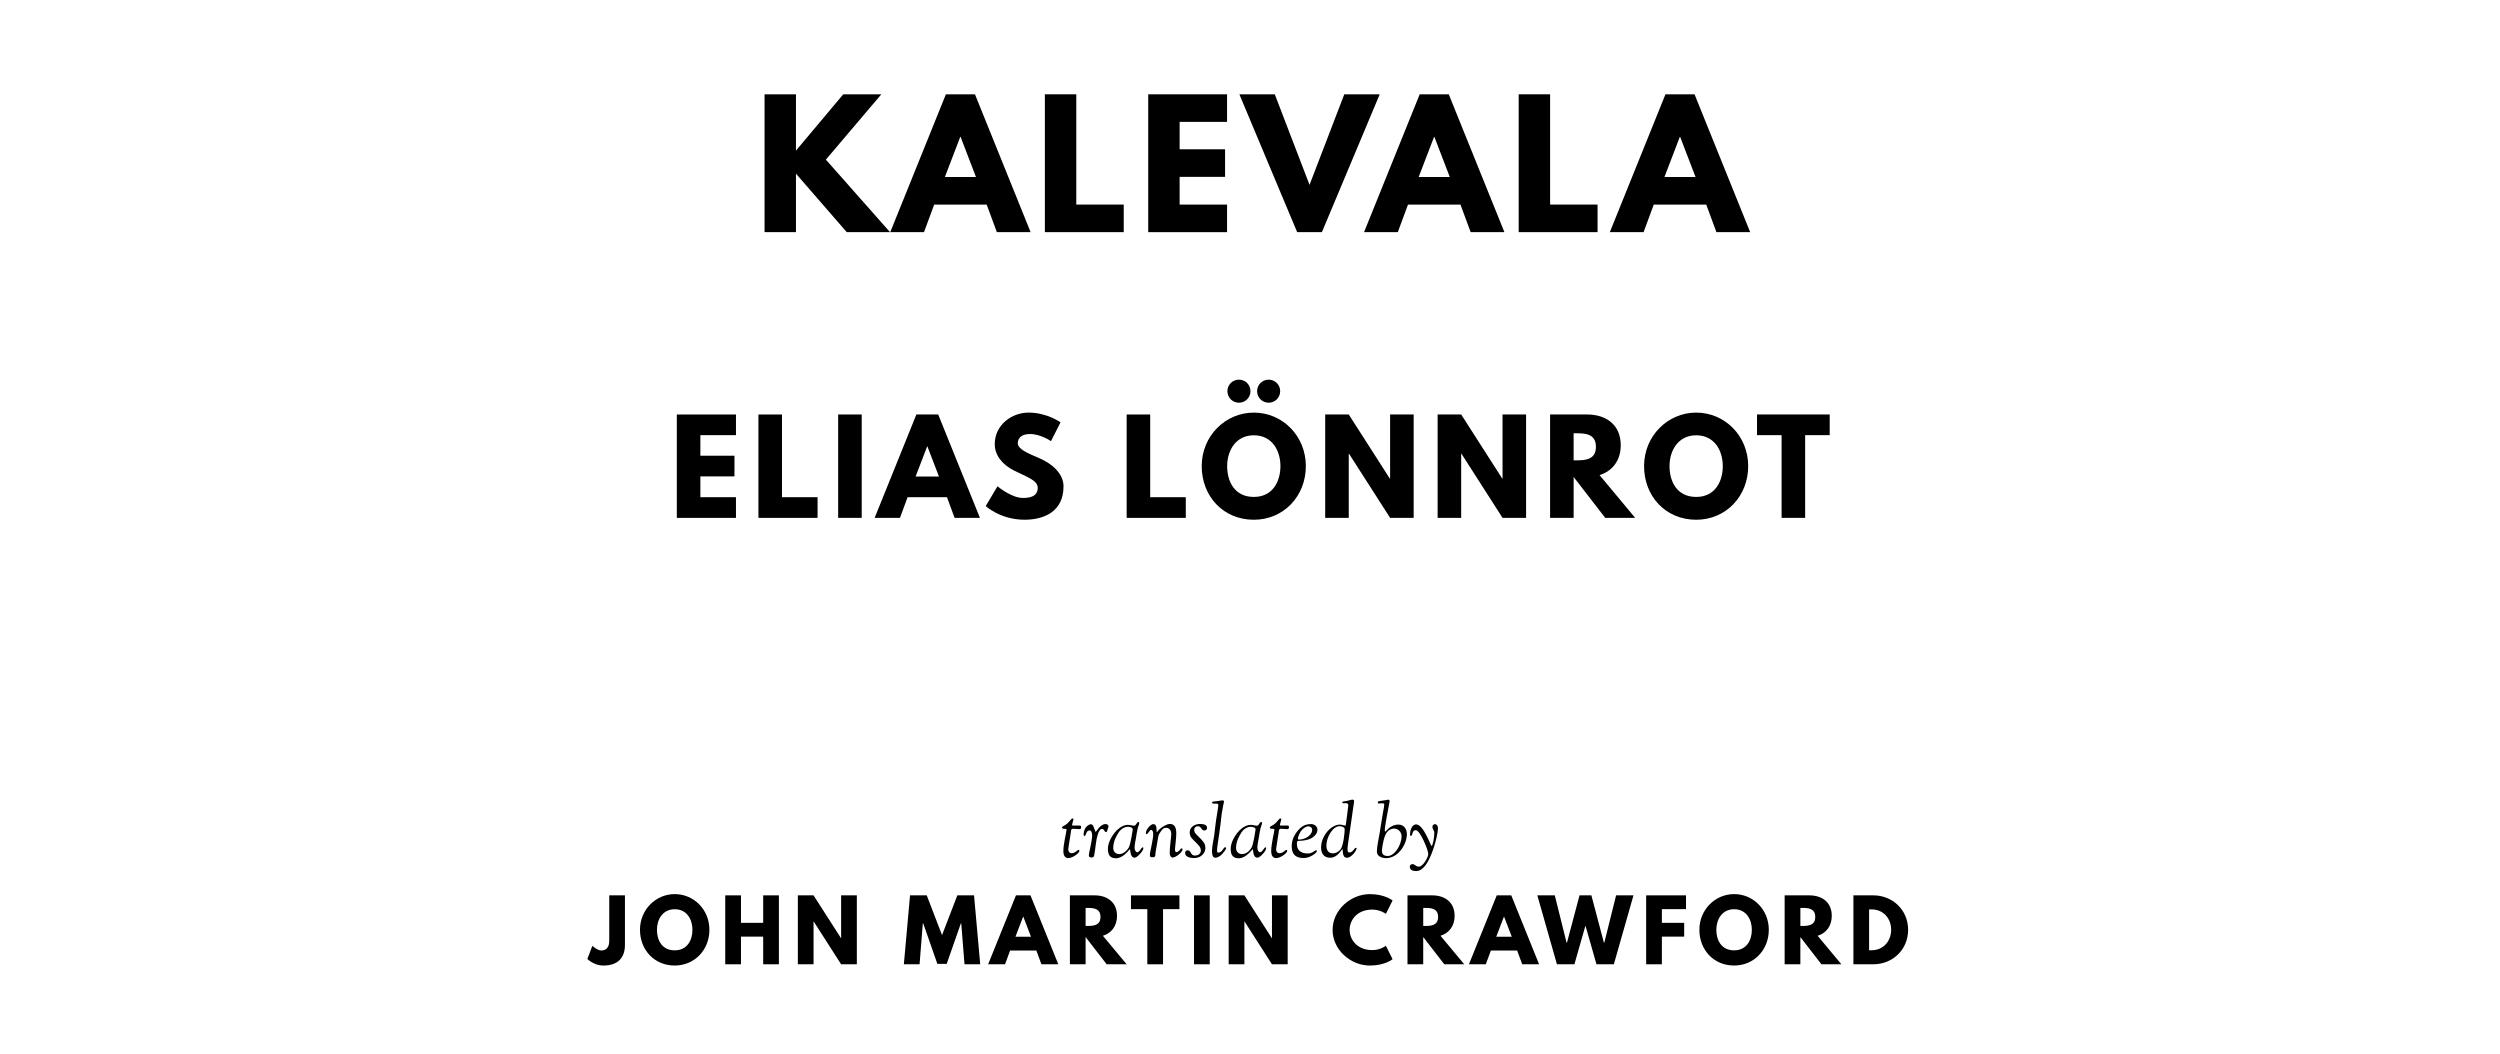
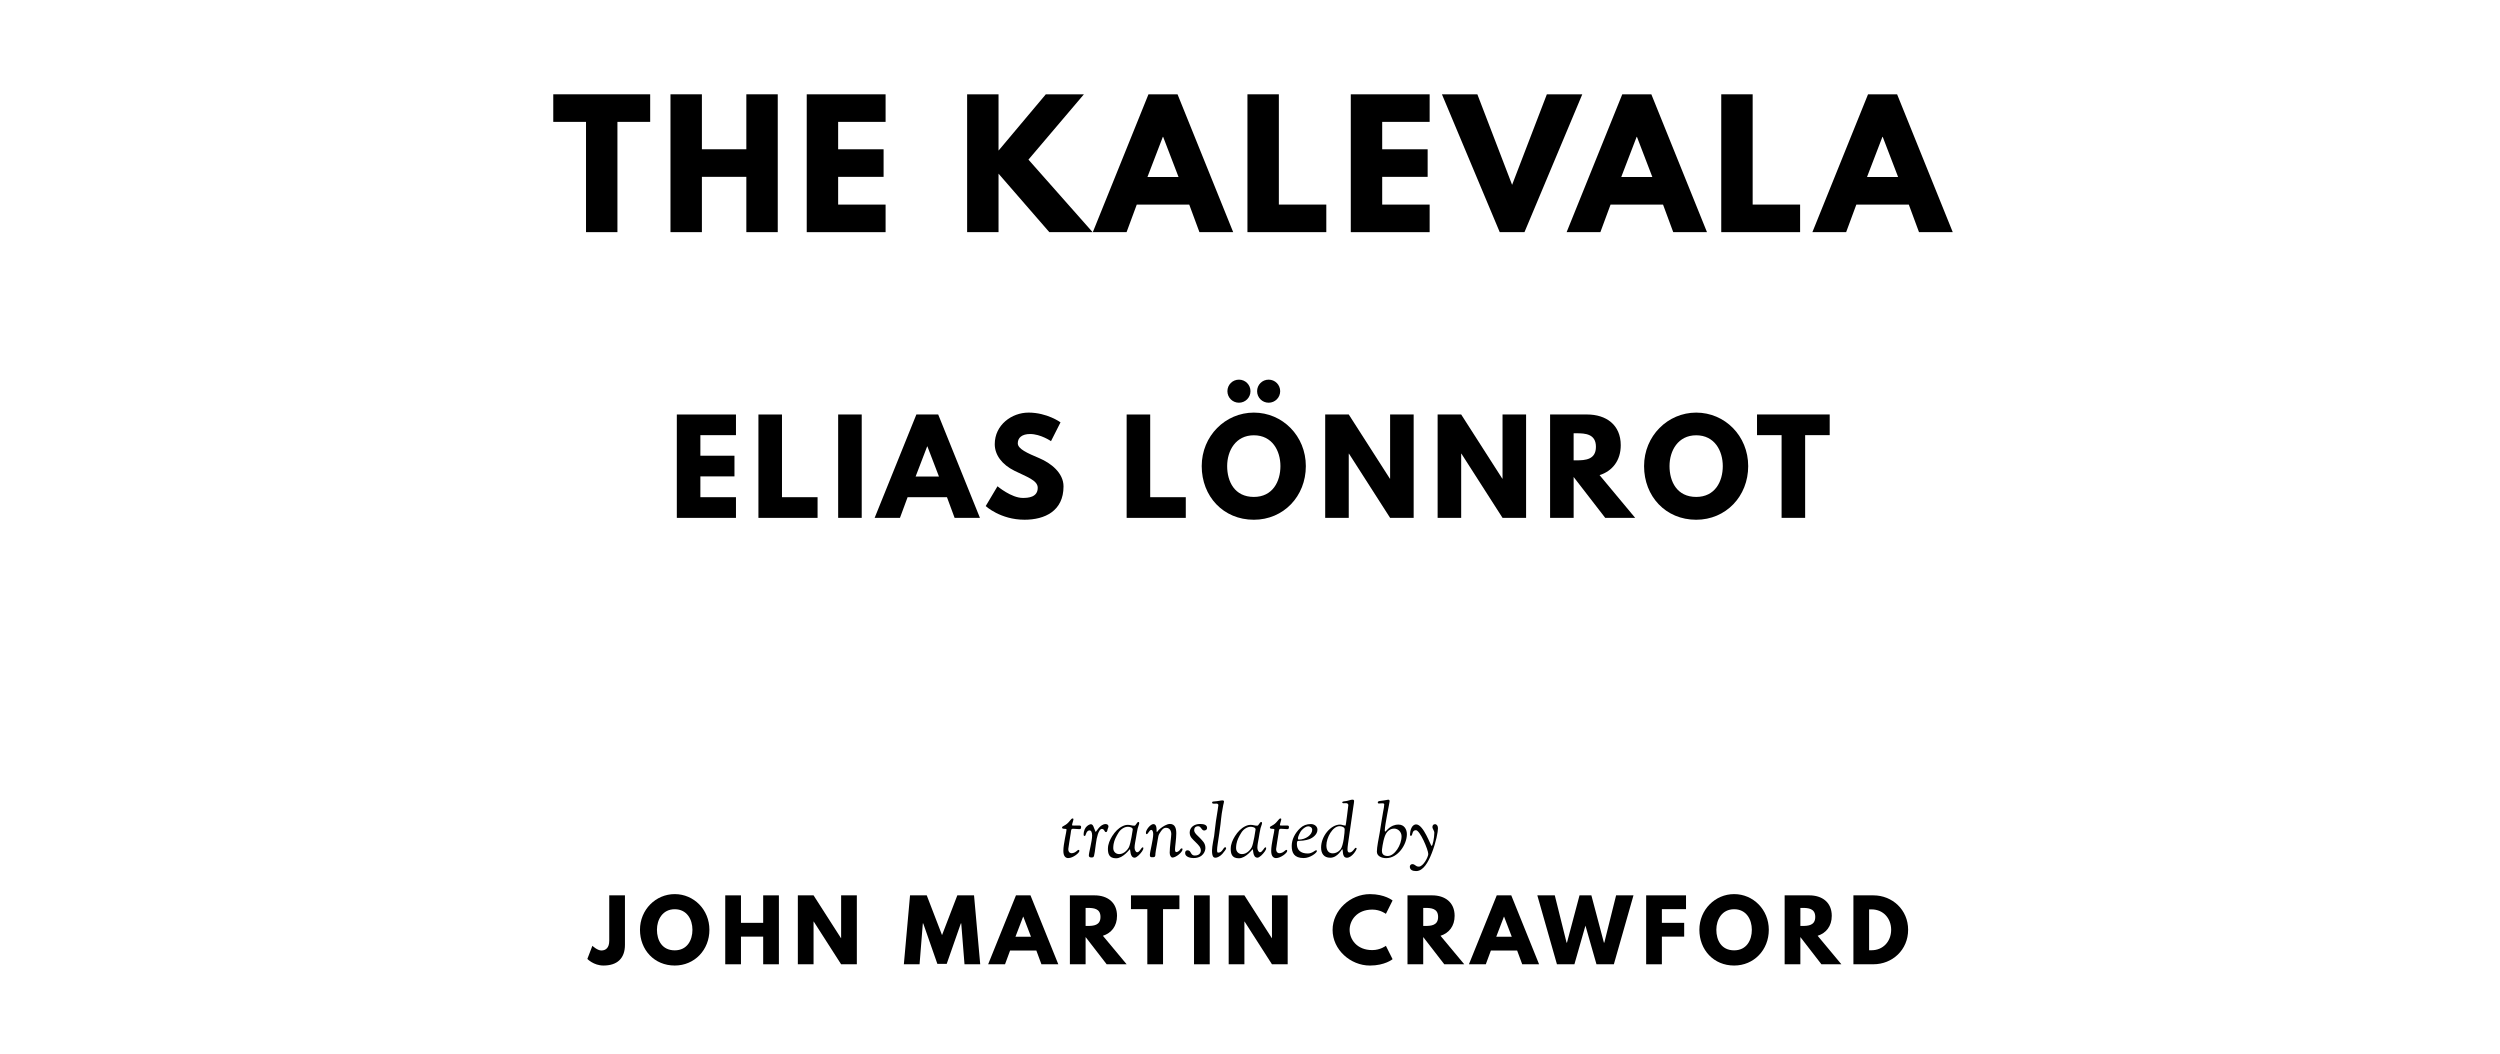
<svg xmlns="http://www.w3.org/2000/svg" version="1.1" viewBox="0 0 1400 590">
-   <g aria-label="KALEVALA">
-     <path d="M498.41,130.00l-24.23,0.00l-28.44-32.75l0.00,32.75l-17.59,0.00l0.00-77.19l17.59,0.00l0.00,31.53l26.48-31.53l21.33,0.00l-31.06,36.58z" />
-     <path d="M545.98,52.81l31.16,77.19l-18.90,0.00l-5.71-15.44l-29.38,0.00l-5.71,15.44l-18.90,0.00l31.16-77.19l16.28,0.00z  M546.54,99.12l-8.61-22.46l-0.19,0.00l-8.61,22.46l17.40,0.00z" />
-     <path d="M602.72,52.81l0.00,61.75l26.57,0.00l0.00,15.44l-44.16,0.00l0.00-77.19l17.59,0.00z" />
-     <path d="M687.16,52.81l0.00,15.44l-26.57,0.00l0.00,15.35l25.45,0.00l0.00,15.44l-25.45,0.00l0.00,15.53l26.57,0.00l0.00,15.44l-44.16,0.00l0.00-77.19l44.16,0.00z" />
-     <path d="M726.41,130.00l-32.37-77.19l19.84,0.00l19.46,50.71l19.46-50.71l19.84,0.00l-32.37,77.19l-13.85,0.00z" />
-     <path d="M811.31,52.81l31.16,77.19l-18.90,0.00l-5.71-15.44l-29.38,0.00l-5.71,15.44l-18.90,0.00l31.16-77.19l16.28,0.00z  M811.87,99.12l-8.61-22.46l-0.19,0.00l-8.61,22.46l17.40,0.00z" />
-     <path d="M868.06,52.81l0.00,61.75l26.57,0.00l0.00,15.44l-44.16,0.00l0.00-77.19l17.59,0.00z" />
-     <path d="M948.94,52.81l31.16,77.19l-18.90,0.00l-5.71-15.44l-29.38,0.00l-5.71,15.44l-18.90,0.00l31.16-77.19l16.28,0.00z  M949.50,99.12l-8.61-22.46l-0.19,0.00l-8.61,22.46l17.40,0.00z" />
+   <g aria-label="THE KALEVALA">
+     <path d="M309.83,68.25l0.00-15.44l54.27,0.00l0.00,15.44l-18.34,0.00l0.00,61.75l-17.59,0.00l0.00-61.75l-18.34,0.00z" />
+     <path d="M393.06,99.03l0.00,30.97l-17.59,0.00l0.00-77.19l17.59,0.00l0.00,30.78l24.89,0.00l0.00-30.78l17.59,0.00l0.00,77.19l-17.59,0.00l0.00-30.97l-24.89,0.00z" />
+     <path d="M495.93,52.81l0.00,15.44l-26.57,0.00l0.00,15.35l25.45,0.00l0.00,15.44l-25.45,0.00l0.00,15.53l26.57,0.00l0.00,15.44l-44.16,0.00l0.00-77.19l44.16,0.00z" />
+     <path d="M611.85,130.00l-24.23,0.00l-28.44-32.75l0.00,32.75l-17.59,0.00l0.00-77.19l17.59,0.00l0.00,31.53l26.48-31.53l21.33,0.00l-31.06,36.58z" />
+     <path d="M659.42,52.81l31.16,77.19l-18.90,0.00l-5.71-15.44l-29.38,0.00l-5.71,15.44l-18.90,0.00l31.16-77.19l16.28,0.00z  M659.98,99.12l-8.61-22.46l-0.19,0.00l-8.61,22.46l17.40,0.00z" />
+     <path d="M716.16,52.81l0.00,61.75l26.57,0.00l0.00,15.44l-44.16,0.00l0.00-77.19l17.59,0.00z" />
+     <path d="M800.60,52.81l0.00,15.44l-26.57,0.00l0.00,15.35l25.45,0.00l0.00,15.44l-25.45,0.00l0.00,15.53l26.57,0.00l0.00,15.44l-44.16,0.00l0.00-77.19l44.16,0.00z" />
+     <path d="M839.85,130.00l-32.37-77.19l19.84,0.00l19.46,50.71l19.46-50.71l19.84,0.00l-32.37,77.19l-13.85,0.00z" />
+     <path d="M924.75,52.81l31.16,77.19l-18.90,0.00l-5.71-15.44l-29.38,0.00l-5.71,15.44l-18.90,0.00l31.16-77.19l16.28,0.00z  M925.31,99.12l-8.61-22.46l-0.19,0.00l-8.61,22.46l17.40,0.00z" />
+     <path d="M981.49,52.81l0.00,61.75l26.57,0.00l0.00,15.44l-44.16,0.00l0.00-77.19l17.59,0.00z" />
+     <path d="M1062.38,52.81l31.16,77.19l-18.90,0.00l-5.71-15.44l-29.38,0.00l-5.71,15.44l-18.90,0.00l31.16-77.19l16.28,0.00z  M1062.94,99.12l-8.61-22.46l-0.19,0.00l-8.61,22.46l17.40,0.00z" />
  </g>
  <g aria-label="ELIAS LÖNNROT">
    <path d="M412.14,232.11l0.00,11.58l-19.93,0.00l0.00,11.51l19.09,0.00l0.00,11.58l-19.09,0.00l0.00,11.65l19.93,0.00l0.00,11.58l-33.12,0.00l0.00-57.89l33.12,0.00z" />
    <path d="M437.91,232.11l0.00,46.32l19.93,0.00l0.00,11.58l-33.12,0.00l0.00-57.89l13.19,0.00z" />
    <path d="M482.56,232.11l0.00,57.89l-13.19,0.00l0.00-57.89l13.19,0.00z" />
    <path d="M525.39,232.11l23.37,57.89l-14.18,0.00l-4.28-11.58l-22.04,0.00l-4.28,11.58l-14.18,0.00l23.37-57.89l12.21,0.00z  M525.81,266.84l-6.46-16.84l-0.14,0.00l-6.46,16.84l13.05,0.00z" />
    <path d="M575.93,231.05c10.53,0.00,17.96,5.47,17.96,5.47l-5.33,10.53s-5.75-4.00-11.72-4.00c-4.49,0.00-6.88,2.04-6.88,5.19c0.00,3.23,5.47,5.54,12.07,8.35c6.46,2.74,13.54,8.21,13.54,15.79c0.00,13.82-10.53,18.67-21.82,18.67c-13.54,0.00-21.75-7.65-21.75-7.65l6.60-11.09s7.72,6.53,14.18,6.53c2.88,0.00,8.35-0.28,8.35-5.68c0.00-4.21-6.18-6.11-13.05-9.54c-6.95-3.44-11.02-8.84-11.02-14.88c0.00-10.81,9.54-17.68,18.88-17.68z" />
    <path d="M644.11,232.11l0.00,46.32l19.93,0.00l0.00,11.58l-33.12,0.00l0.00-57.89l13.19,0.00z" />
    <path d="M693.81,212.60c3.58,0.00,6.46,2.88,6.46,6.46s-2.88,6.46-6.46,6.46s-6.46-2.88-6.46-6.46s2.88-6.46,6.46-6.46z  M710.44,212.60c3.58,0.00,6.46,2.88,6.46,6.46s-2.88,6.46-6.46,6.46s-6.46-2.88-6.46-6.46s2.88-6.46,6.46-6.46z  M672.96,261.02c0.00-16.91,13.26-29.96,29.19-29.96c16.07,0.00,29.12,13.05,29.12,29.96s-12.49,30.04-29.12,30.04c-17.12,0.00-29.19-13.12-29.19-30.04z  M687.21,261.02c0.00,8.63,4.14,17.26,14.95,17.26c10.53,0.00,14.88-8.63,14.88-17.26s-4.63-17.26-14.88-17.26c-10.18,0.00-14.95,8.63-14.95,17.26z" />
    <path d="M755.30,254.07l0.00,35.93l-13.19,0.00l0.00-57.89l13.19,0.00l23.02,35.93l0.14,0.00l0.00-35.93l13.19,0.00l0.00,57.89l-13.19,0.00l-23.02-35.93l-0.14,0.00z" />
    <path d="M818.26,254.07l0.00,35.93l-13.19,0.00l0.00-57.89l13.19,0.00l23.02,35.93l0.14,0.00l0.00-35.93l13.19,0.00l0.00,57.89l-13.19,0.00l-23.02-35.93l-0.14,0.00z" />
    <path d="M868.04,232.11l20.70,0.00c10.74,0.00,18.88,5.82,18.88,17.19c0.00,8.70-4.77,14.53-11.86,16.77l19.93,23.93l-16.77,0.00l-17.68-22.88l0.00,22.88l-13.19,0.00l0.00-57.89z  M881.23,257.79l1.54,0.00c4.98,0.00,10.95-0.35,10.95-7.58s-5.96-7.58-10.95-7.58l-1.54,0.00l0.00,15.16z" />
    <path d="M920.68,261.02c0.00-16.91,13.26-29.96,29.19-29.96c16.07,0.00,29.12,13.05,29.12,29.96s-12.49,30.04-29.12,30.04c-17.12,0.00-29.19-13.12-29.19-30.04z  M934.93,261.02c0.00,8.63,4.14,17.26,14.95,17.26c10.53,0.00,14.88-8.63,14.88-17.26s-4.63-17.26-14.88-17.26c-10.18,0.00-14.95,8.63-14.95,17.26z" />
    <path d="M983.93,243.68l0.00-11.58l40.70,0.00l0.00,11.58l-13.75,0.00l0.00,46.32l-13.19,0.00l0.00-46.32l-13.75,0.00z" />
  </g>
  <g aria-label="translated by">
    <path d="M594.73,463.42c0.00-0.85,1.62-0.81,3.49-2.76c1.70-1.79,1.79-2.34,2.47-2.34c0.21,0.00,0.43,0.13,0.43,0.51c0.00,0.55-0.77,2.55-0.77,3.19c0.00,0.26,0.09,0.30,1.49,0.30c1.66,0.00,2.00-0.04,2.47-0.04c0.89,0.00,1.11,0.30,1.11,0.81c0.00,0.98-0.26,1.23-1.02,1.23c-0.68,0.00-2.51-0.21-3.44-0.21c-1.23,0.00-1.11,0.77-1.36,2.51c-0.38,2.64-1.36,8.16-1.36,8.84c0.00,2.25,1.57,2.34,1.74,2.34c2.34,0.00,3.32-1.87,4.00-1.87c0.13,0.00,0.47,0.00,0.47,0.60c0.00,1.11-3.61,4.00-6.25,4.00c-1.15,0.00-2.72-0.68-2.72-4.00c0.00-3.91,1.79-10.80,1.79-11.94c0.00-0.89-2.51,0.04-2.51-1.15z" />
    <path d="M606.84,467.42c0.00-4.85,3.61-5.87,4.00-5.87c0.89,0.00,1.32,0.81,1.57,1.49c1.06,2.76,1.11,2.81,1.19,2.81c0.30,0.00,2.42-4.38,5.57-4.38c1.11,0.00,1.57,0.72,1.57,1.32c0.00,0.55-0.34,1.11-0.47,1.57c-0.09,0.30-0.17,1.62-0.94,1.62c-0.94,0.00-0.77-1.79-2.30-1.79c-1.91,0.00-2.98,5.57-3.19,7.35l-0.21,1.40c-0.94,7.23-0.85,7.23-2.38,7.23l-0.21,0.00c-0.43,0.00-1.28-0.09-1.28-1.11c0.00-1.70,1.83-7.95,1.83-11.14c0.00-2.13-0.68-2.89-1.45-2.89c-1.74,0.00-2.08,2.55-2.34,2.85c-0.13,0.13-0.26,0.26-0.47,0.26c-0.17,0.00-0.51-0.13-0.51-0.72z" />
    <path d="M620.45,475.15c0.00-2.38,1.06-4.80,2.38-6.93c1.53-2.42,3.49-4.46,5.74-5.53c1.15-0.55,2.00-0.77,3.10-0.77c1.32,0.00,2.21,0.47,3.61,0.47c0.85,0.00,1.36-2.08,2.21-2.08c0.26,0.00,0.47,0.17,0.47,0.64c0.00,0.68-0.55,1.70-0.85,2.93c-0.38,1.57-0.64,3.53-0.98,5.44c-0.34,1.87-0.77,3.83-0.77,5.44c0.00,1.11,0.64,2.51,1.45,2.51c1.40,0.00,2.30-2.76,3.10-2.76c0.34,0.00,0.38,0.30,0.38,0.47c0.00,0.43-0.21,1.06-0.77,1.83c-1.06,1.53-2.98,3.49-4.12,3.49c-2.72,0.00-2.34-4.76-2.64-4.76c-0.21,0.00-3.74,5.10-7.78,5.10s-4.55-2.72-4.55-5.48z  M623.42,474.90c0.00,2.13,1.53,3.40,3.32,3.40c3.06,0.00,5.06-3.06,5.44-3.83c1.02-2.04,2.17-9.86,2.17-9.99c0.00-1.19-1.91-1.49-2.81-1.49c-1.74,0.00-4.00,1.28-5.27,3.44c-1.23,2.04-2.25,3.95-2.64,6.16c-0.13,0.77-0.21,1.53-0.21,2.30z" />
    <path d="M641.70,466.35c0.00-1.66,2.55-4.85,4.17-4.85c2.47,0.00,1.57,4.46,1.96,4.46c0.26,0.00,0.55-0.94,2.13-2.13c1.15-0.89,3.40-2.42,5.19-2.42c2.98,0.00,3.57,2.64,3.57,5.31c0.00,2.98-0.72,7.48-0.72,8.93c0.00,1.19,0.34,1.53,0.81,1.53c0.72,0.00,1.70-0.94,1.70-0.94c0.51-0.64,0.68-1.15,1.32-1.15c0.30,0.00,0.38,0.26,0.38,0.51c0.00,1.66-3.74,4.63-5.61,4.63c-0.85,0.00-1.57-1.19-1.57-2.68c0.00-3.23,0.89-8.93,0.89-10.50c0.00-0.68-0.21-3.49-2.98-3.49c-0.98,0.00-1.79,0.47-2.76,1.87c-1.83,2.59-1.32,2.21-2.34,7.69c-1.06,5.74-0.77,5.23-0.85,5.82c-0.13,0.94-0.47,1.11-1.57,1.11c-1.15,0.00-1.49-0.09-1.49-1.32c0.00-1.79,1.87-8.37,1.87-11.65c0.00-1.49-0.55-2.34-0.98-2.34c-1.32,0.00-1.79,2.38-2.72,2.38c-0.30,0.00-0.38-0.34-0.38-0.81z" />
    <path d="M663.68,477.70c0.00-1.32,0.85-1.53,1.36-1.53c2.17,0.00,1.45,2.93,4.04,2.93c3.10,0.00,3.40-2.21,3.40-2.72c0.00-2.00-1.40-3.23-2.93-4.76c-1.70-1.74-3.32-2.85-3.32-5.40c0.00-2.85,2.47-4.80,5.78-4.80c2.30,0.00,3.95,0.55,3.95,2.21c0.00,1.32-1.40,1.45-1.62,1.45c-1.53,0.00-1.70-2.38-3.36-2.38c-1.62,0.00-2.25,0.98-2.25,2.25c0.00,1.62,2.34,3.36,3.36,4.46c1.32,1.49,2.93,2.68,2.93,5.53c0.00,1.53-1.19,5.57-6.63,5.57c-1.66,0.00-4.72-0.55-4.72-2.81z" />
    <path d="M678.72,476.34c0.00-2.42,1.11-7.44,1.19-8.12c0.38-2.68,0.60-5.70,1.02-8.42c0.72-4.59,1.36-8.42,1.36-8.93s-0.43-0.85-1.06-0.85s-0.72,0.04-1.23,0.04c-0.85,0.00-1.23-0.13-1.23-0.60c0.00-0.21,0.09-0.55,0.64-0.60c3.10-0.21,4.04-0.64,5.14-0.64c0.68,0.00,0.89,0.26,0.89,0.68c0.00,0.60-0.30,1.15-0.43,1.96c-1.57,8.25-0.85,6.67-2.21,15.81c-0.72,5.02-1.23,7.69-1.23,9.14s0.13,1.66,0.68,1.66c2.34,0.00,2.76-3.02,3.87-3.02c0.30,0.00,0.51,0.26,0.51,0.68s-1.11,1.87-2.13,3.06c-1.11,1.28-2.89,2.13-3.70,2.13c-0.85,0.00-2.08,0.00-2.08-4.00z" />
    <path d="M689.22,475.15c0.00-2.38,1.06-4.80,2.38-6.93c1.53-2.42,3.49-4.46,5.74-5.53c1.15-0.55,2.00-0.77,3.10-0.77c1.32,0.00,2.21,0.47,3.61,0.47c0.85,0.00,1.36-2.08,2.21-2.08c0.26,0.00,0.47,0.17,0.47,0.64c0.00,0.68-0.55,1.70-0.85,2.93c-0.38,1.57-0.64,3.53-0.98,5.44c-0.34,1.87-0.77,3.83-0.77,5.44c0.00,1.11,0.64,2.51,1.45,2.51c1.40,0.00,2.30-2.76,3.10-2.76c0.34,0.00,0.38,0.30,0.38,0.47c0.00,0.43-0.21,1.06-0.77,1.83c-1.06,1.53-2.98,3.49-4.12,3.49c-2.72,0.00-2.34-4.76-2.64-4.76c-0.21,0.00-3.74,5.10-7.78,5.10s-4.55-2.72-4.55-5.48z  M692.20,474.90c0.00,2.13,1.53,3.40,3.32,3.40c3.06,0.00,5.06-3.06,5.44-3.83c1.02-2.04,2.17-9.86,2.17-9.99c0.00-1.19-1.91-1.49-2.81-1.49c-1.74,0.00-4.00,1.28-5.27,3.44c-1.23,2.04-2.25,3.95-2.64,6.16c-0.13,0.77-0.21,1.53-0.21,2.30z" />
    <path d="M711.12,463.42c0.00-0.85,1.62-0.81,3.49-2.76c1.70-1.79,1.79-2.34,2.47-2.34c0.21,0.00,0.43,0.13,0.43,0.51c0.00,0.55-0.77,2.55-0.77,3.19c0.00,0.26,0.09,0.30,1.49,0.30c1.66,0.00,2.00-0.04,2.47-0.04c0.89,0.00,1.11,0.30,1.11,0.81c0.00,0.98-0.26,1.23-1.02,1.23c-0.68,0.00-2.51-0.21-3.44-0.21c-1.23,0.00-1.11,0.77-1.36,2.51c-0.38,2.64-1.36,8.16-1.36,8.84c0.00,2.25,1.57,2.34,1.74,2.34c2.34,0.00,3.32-1.87,4.00-1.87c0.13,0.00,0.47,0.00,0.47,0.60c0.00,1.11-3.61,4.00-6.25,4.00c-1.15,0.00-2.72-0.68-2.72-4.00c0.00-3.91,1.79-10.80,1.79-11.94c0.00-0.89-2.51,0.04-2.51-1.15z" />
    <path d="M723.36,473.75c0.00-3.66,1.87-7.31,4.80-10.03c1.57-1.49,3.53-2.25,5.91-2.25c2.00,0.00,3.70,1.28,3.70,3.15c0.00,3.06-3.32,4.80-4.12,5.14c-0.38,0.17-2.68,1.11-6.67,1.15c-0.60,0.00-0.72,0.64-0.72,1.74c0.00,3.19,1.91,5.31,6.12,5.31c2.42,0.00,4.12-1.83,4.59-1.83c0.34,0.00,0.51,0.17,0.51,0.43c0.00,0.98-3.70,3.95-7.40,3.95c-5.40,0.00-6.72-2.98-6.72-6.76z  M726.84,469.33c0.00,0.30,0.09,0.85,0.38,0.85c4.12,0.00,7.61-2.76,7.61-5.44c0.00-1.62-1.53-2.00-2.25-2.00c-1.06,0.00-2.38,0.85-3.49,2.00c-1.28,1.32-2.25,4.04-2.25,4.59z" />
    <path d="M739.81,474.69c0.00-6.59,5.53-12.92,10.58-12.92c1.11,0.00,1.96,0.55,3.15,0.55c0.13,0.00,1.53-11.18,1.53-11.48c0.00-0.64-0.60-1.06-1.23-1.06c-0.47,0.00-1.45,0.04-1.49,0.04c-0.43,0.00-0.68-0.17-0.68-0.47c0.00-0.72,1.49-0.55,2.68-0.85c2.38-0.60,2.13-0.68,3.27-0.68c0.38,0.00,0.68,0.34,0.68,0.72c0.00,1.11-0.43,2.47-2.81,19.85c-0.47,3.23-0.89,5.91-0.89,7.18c0.00,0.94,0.13,1.83,1.11,1.83c1.87,0.00,2.85-2.64,3.53-2.64c0.34,0.00,0.47,0.21,0.47,0.38c0.00,0.89-2.68,5.19-5.44,5.19c-2.98,0.00-2.00-4.76-2.59-4.76c-0.38,0.00-2.55,4.76-6.76,4.76c-3.61,0.00-5.10-2.47-5.10-5.65z  M742.78,473.50c0.00,2.47,1.02,4.38,3.61,4.38c1.53,0.00,3.19-0.81,4.29-2.21c1.70-2.13,2.34-9.61,2.34-11.31c0.00-1.15-1.70-1.70-2.85-1.70c-3.91,0.00-7.40,6.38-7.40,10.84z" />
    <path d="M771.05,476.98c0.00-2.72,0.98-7.14,1.57-10.58c0.77-4.42,1.28-8.54,1.91-11.69c0.38-1.83,0.64-3.32,0.64-4.34c0.00-0.21-0.21-0.51-1.06-0.51c-0.64,0.00-1.11,0.09-1.74,0.09c-0.47,0.00-0.81,0.00-0.81-0.60c0.00-0.85,1.19-0.81,3.15-1.06c1.66-0.21,2.42-0.47,2.68-0.47c0.47,0.00,0.81,0.30,0.81,0.77c0.00,0.77-2.72,13.43-2.72,16.49c0.00,0.30,0.13,0.64,0.21,0.64c0.60,0.00,2.59-3.95,7.48-3.95c3.19,0.00,4.68,2.64,4.68,5.40c0.00,5.78-5.02,13.39-11.60,13.39c-2.51,0.00-5.19-1.11-5.19-3.57z  M773.86,476.47c0.00,1.45,0.64,2.89,3.27,2.89c3.83,0.00,7.74-6.12,7.74-11.01c0.00-2.38-1.83-4.34-4.17-4.34c-1.02,0.00-3.78,0.43-5.14,4.12c-1.23,3.36-1.70,7.91-1.70,8.33z" />
    <path d="M789.50,485.31c0.00-0.72,0.64-1.40,1.36-1.40c1.70,0.00,1.74,1.40,3.70,1.40c2.47,0.00,5.27-5.44,5.27-7.06c0.00-2.38-4.68-13.35-6.93-13.35c-2.47,0.00-1.57,3.19-2.85,3.19c-0.26,0.00-0.43-0.21-0.43-0.94c0.00-1.79,0.85-5.48,3.44-5.48c4.12,0.00,8.16,12.07,8.63,12.07c0.60,0.00,1.53-4.55,1.53-7.40c0.00-1.23-1.06-2.08-1.06-3.23c0.00-0.77,0.43-1.57,1.45-1.57c0.94,0.00,1.66,0.94,1.66,2.25c0.00,1.91-1.02,7.78-3.53,14.11c-2.00,5.06-4.72,9.90-8.71,9.90c-1.83,0.00-3.53-0.55-3.53-2.51z" />
  </g>
  <g aria-label="JOHN MARTIN CRAWFORD">
    <path d="M349.97,501.40l0.00,27.70c0.00,7.58-4.30,11.60-12.02,11.60c-5.52,0.00-9.03-3.70-9.03-3.70l2.81-7.35s2.76,2.62,5.01,2.62c2.53,0.00,4.44-1.54,4.44-5.43l0.00-25.45l8.80,0.00z" />
    <path d="M358.39,520.68c0.00-11.27,8.84-19.98,19.46-19.98c10.71,0.00,19.42,8.70,19.42,19.98s-8.33,20.02-19.42,20.02c-11.42,0.00-19.46-8.75-19.46-20.02z  M367.89,520.68c0.00,5.75,2.76,11.51,9.96,11.51c7.02,0.00,9.92-5.75,9.92-11.51s-3.09-11.51-9.92-11.51c-6.78,0.00-9.96,5.75-9.96,11.51z" />
    <path d="M414.94,524.51l0.00,15.49l-8.80,0.00l0.00-38.60l8.80,0.00l0.00,15.39l12.44,0.00l0.00-15.39l8.80,0.00l0.00,38.60l-8.80,0.00l0.00-15.49l-12.44,0.00z" />
    <path d="M455.59,516.05l0.00,23.95l-8.80,0.00l0.00-38.60l8.80,0.00l15.35,23.95l0.09,0.00l0.00-23.95l8.80,0.00l0.00,38.60l-8.80,0.00l-15.35-23.95l-0.09,0.00z" />
    <path d="M540.12,540.00l-1.82-22.88l-0.23,0.00l-7.91,22.64l-5.24,0.00l-7.91-22.64l-0.23,0.00l-1.82,22.88l-8.80,0.00l3.46-38.60l9.36,0.00l8.56,22.27l8.56-22.27l9.36,0.00l3.46,38.60l-8.80,0.00z" />
    <path d="M577.07,501.40l15.58,38.60l-9.45,0.00l-2.85-7.72l-14.69,0.00l-2.85,7.72l-9.45,0.00l15.58-38.60l8.14,0.00z  M577.35,524.56l-4.30-11.23l-0.09,0.00l-4.30,11.23l8.70,0.00z" />
    <path d="M599.15,501.40l13.80,0.00c7.16,0.00,12.58,3.88,12.58,11.46c0.00,5.80-3.18,9.68-7.91,11.18l13.29,15.95l-11.18,0.00l-11.79-15.25l0.00,15.25l-8.80,0.00l0.00-38.60z  M607.94,518.53l1.03,0.00c3.32,0.00,7.30-0.23,7.30-5.05s-3.98-5.05-7.30-5.05l-1.03,0.00l0.00,10.11z" />
    <path d="M633.34,509.12l0.00-7.72l27.13,0.00l0.00,7.72l-9.17,0.00l0.00,30.88l-8.80,0.00l0.00-30.88l-9.17,0.00z" />
    <path d="M677.45,501.40l0.00,38.60l-8.80,0.00l0.00-38.60l8.80,0.00z" />
    <path d="M696.86,516.05l0.00,23.95l-8.80,0.00l0.00-38.60l8.80,0.00l15.35,23.95l0.09,0.00l0.00-23.95l8.80,0.00l0.00,38.60l-8.80,0.00l-15.35-23.95l-0.09,0.00z" />
    <path d="M768.52,532.05c4.49,0.00,7.58-2.39,7.58-2.39l3.74,7.49s-4.30,3.56-12.68,3.56c-10.90,0.00-20.91-8.89-20.91-19.93c0.00-11.09,9.96-20.07,20.91-20.07c8.37,0.00,12.68,3.56,12.68,3.56l-3.74,7.49s-3.09-2.39-7.58-2.39c-8.84,0.00-12.73,6.18-12.73,11.32c0.00,5.19,3.88,11.37,12.73,11.37z" />
    <path d="M788.21,501.40l13.80,0.00c7.16,0.00,12.58,3.88,12.58,11.46c0.00,5.80-3.18,9.68-7.91,11.18l13.29,15.95l-11.18,0.00l-11.79-15.25l0.00,15.25l-8.80,0.00l0.00-38.60z  M797.01,518.53l1.03,0.00c3.32,0.00,7.30-0.23,7.30-5.05s-3.98-5.05-7.30-5.05l-1.03,0.00l0.00,10.11z" />
    <path d="M846.31,501.40l15.58,38.60l-9.45,0.00l-2.85-7.72l-14.69,0.00l-2.85,7.72l-9.45,0.00l15.58-38.60l8.14,0.00z  M846.59,524.56l-4.30-11.23l-0.09,0.00l-4.30,11.23l8.70,0.00z" />
    <path d="M894.03,540.00l-6.18-21.66l-6.18,21.66l-9.78,0.00l-10.99-38.60l9.78,0.00l6.60,26.48l0.23,0.00l7.02-26.48l6.64,0.00l7.02,26.48l0.23,0.00l6.60-26.48l9.73,0.00l-10.99,38.60l-9.73,0.00z" />
    <path d="M944.17,501.40l0.00,7.72l-13.52,0.00l0.00,7.67l12.49,0.00l0.00,7.72l-12.49,0.00l0.00,15.49l-8.80,0.00l0.00-38.60l22.32,0.00z" />
    <path d="M951.65,520.68c0.00-11.27,8.84-19.98,19.46-19.98c10.71,0.00,19.42,8.70,19.42,19.98s-8.33,20.02-19.42,20.02c-11.42,0.00-19.46-8.75-19.46-20.02z  M961.15,520.68c0.00,5.75,2.76,11.51,9.96,11.51c7.02,0.00,9.92-5.75,9.92-11.51s-3.09-11.51-9.92-11.51c-6.78,0.00-9.96,5.75-9.96,11.51z" />
    <path d="M999.41,501.40l13.80,0.00c7.16,0.00,12.58,3.88,12.58,11.46c0.00,5.80-3.18,9.68-7.91,11.18l13.29,15.95l-11.18,0.00l-11.79-15.25l0.00,15.25l-8.80,0.00l0.00-38.60z  M1008.21,518.53l1.03,0.00c3.32,0.00,7.30-0.23,7.30-5.05s-3.98-5.05-7.30-5.05l-1.03,0.00l0.00,10.11z" />
    <path d="M1037.91,501.40l11.18,0.00c10.57,0.00,19.46,8.05,19.46,19.27c0.00,11.27-8.84,19.32-19.46,19.32l-11.18,0.00l0.00-38.60z  M1046.70,532.14l1.36,0.00c6.50,0.00,10.95-4.96,10.99-11.42c0.00-6.46-4.44-11.46-10.99-11.46l-1.36,0.00l0.00,22.88z" />
  </g>
</svg>
